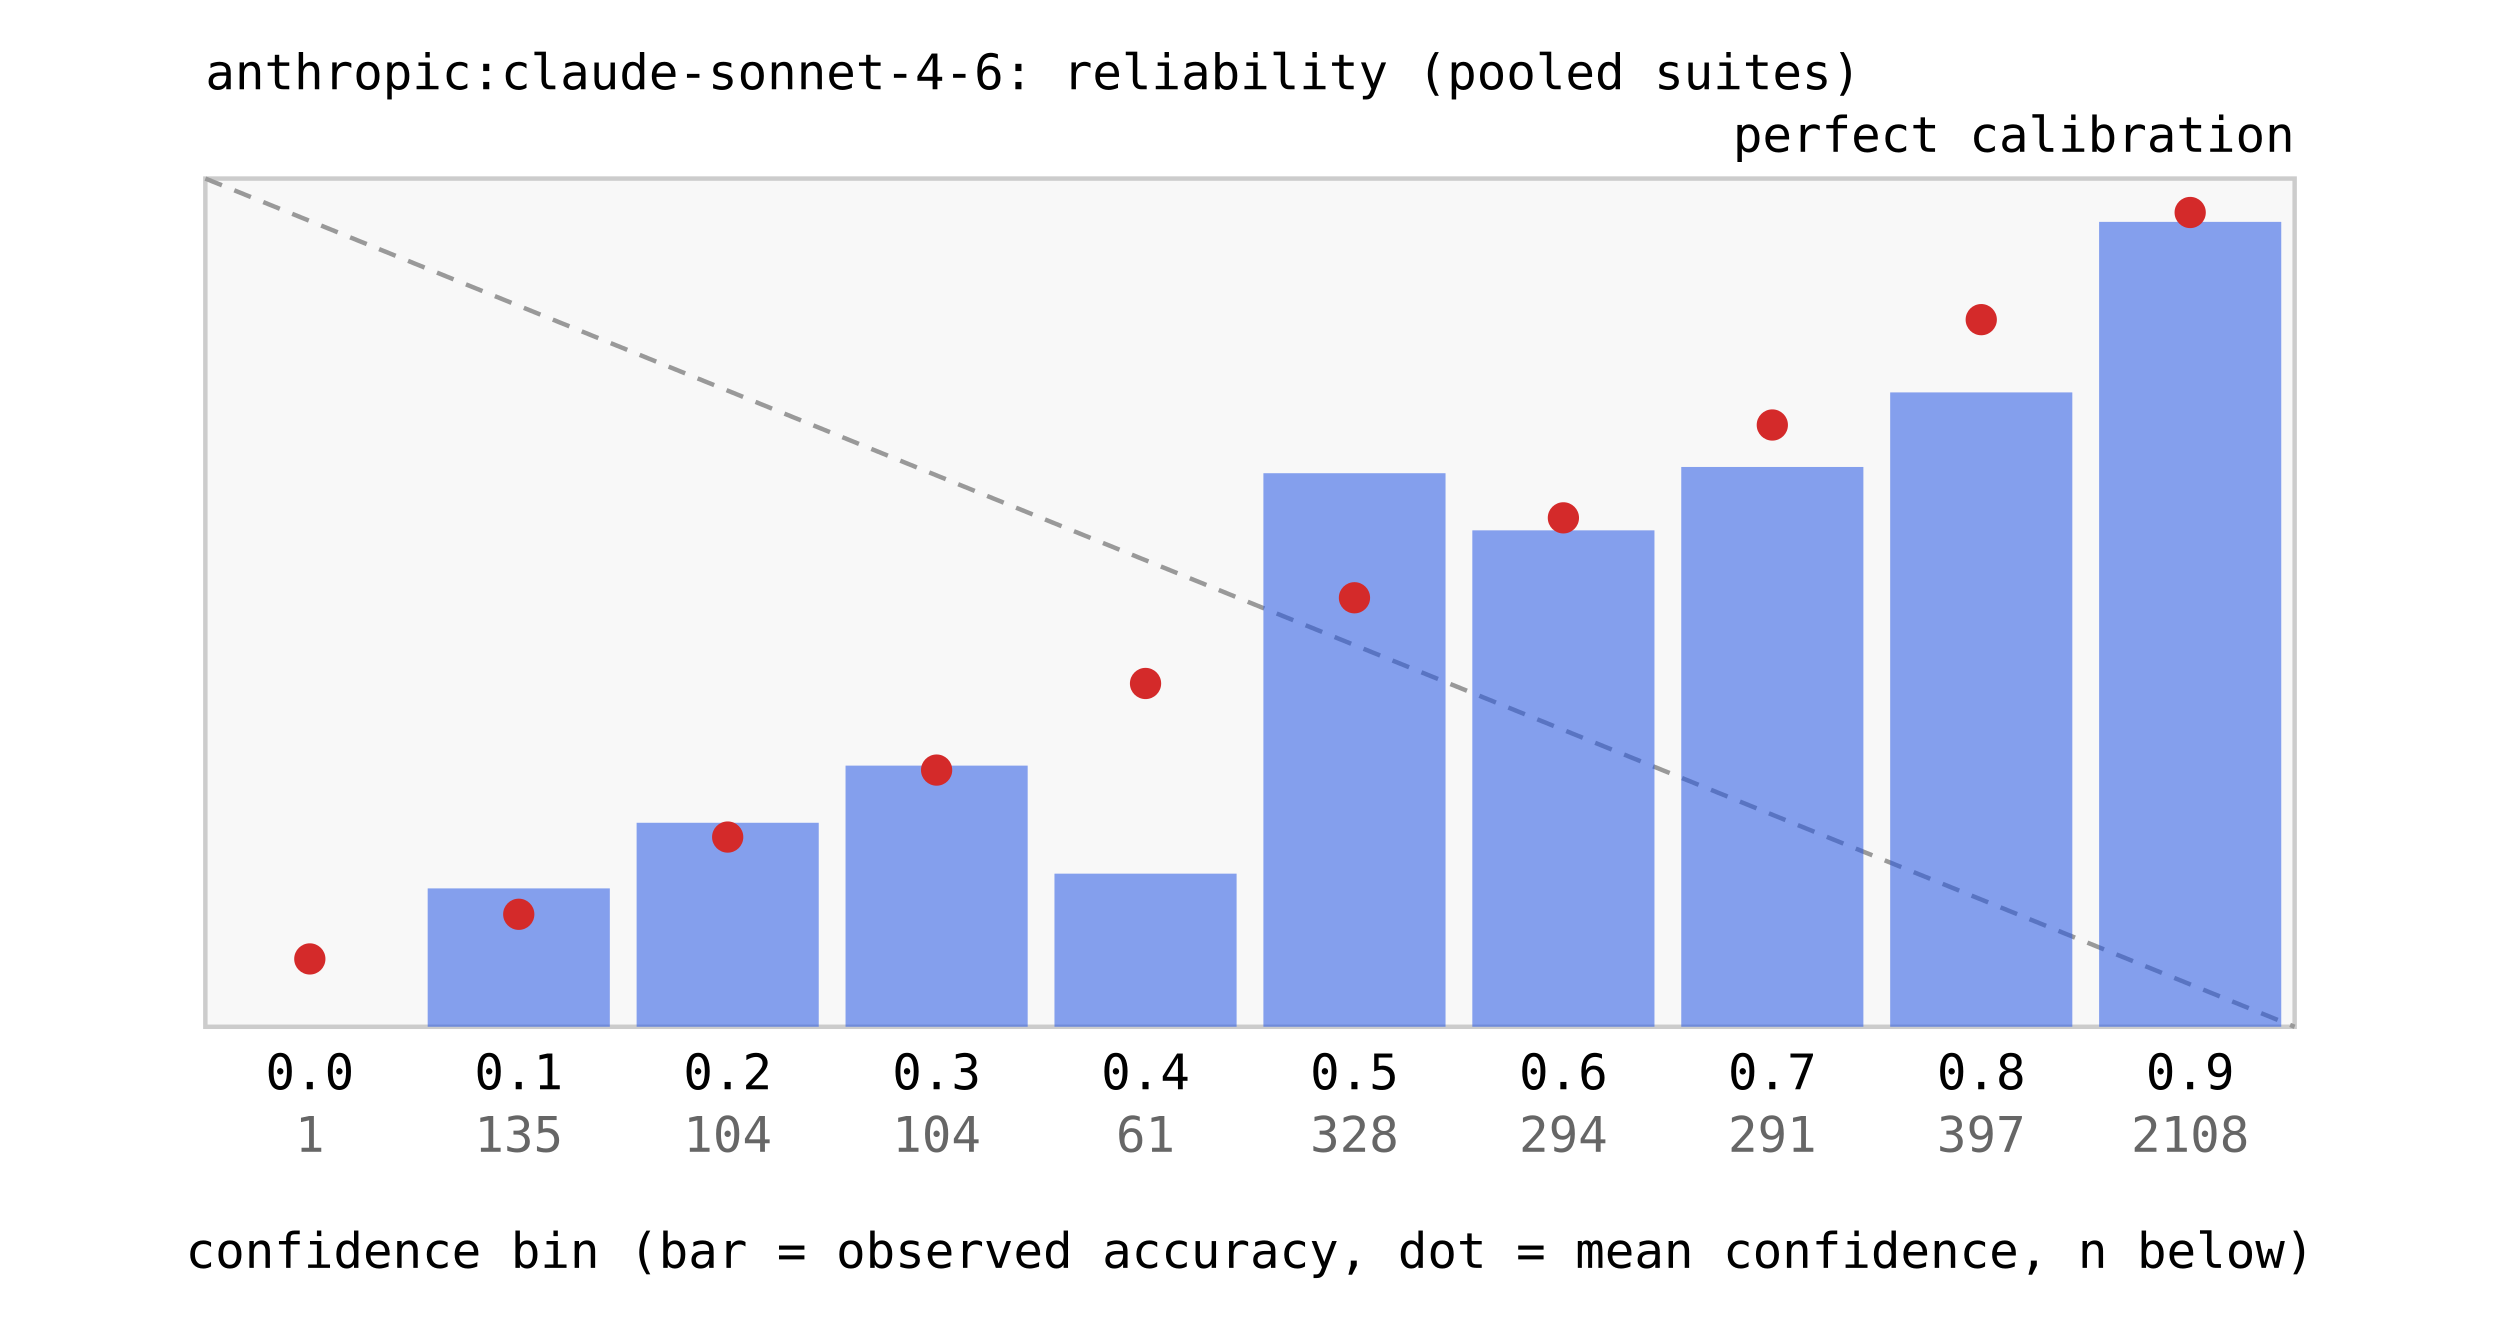
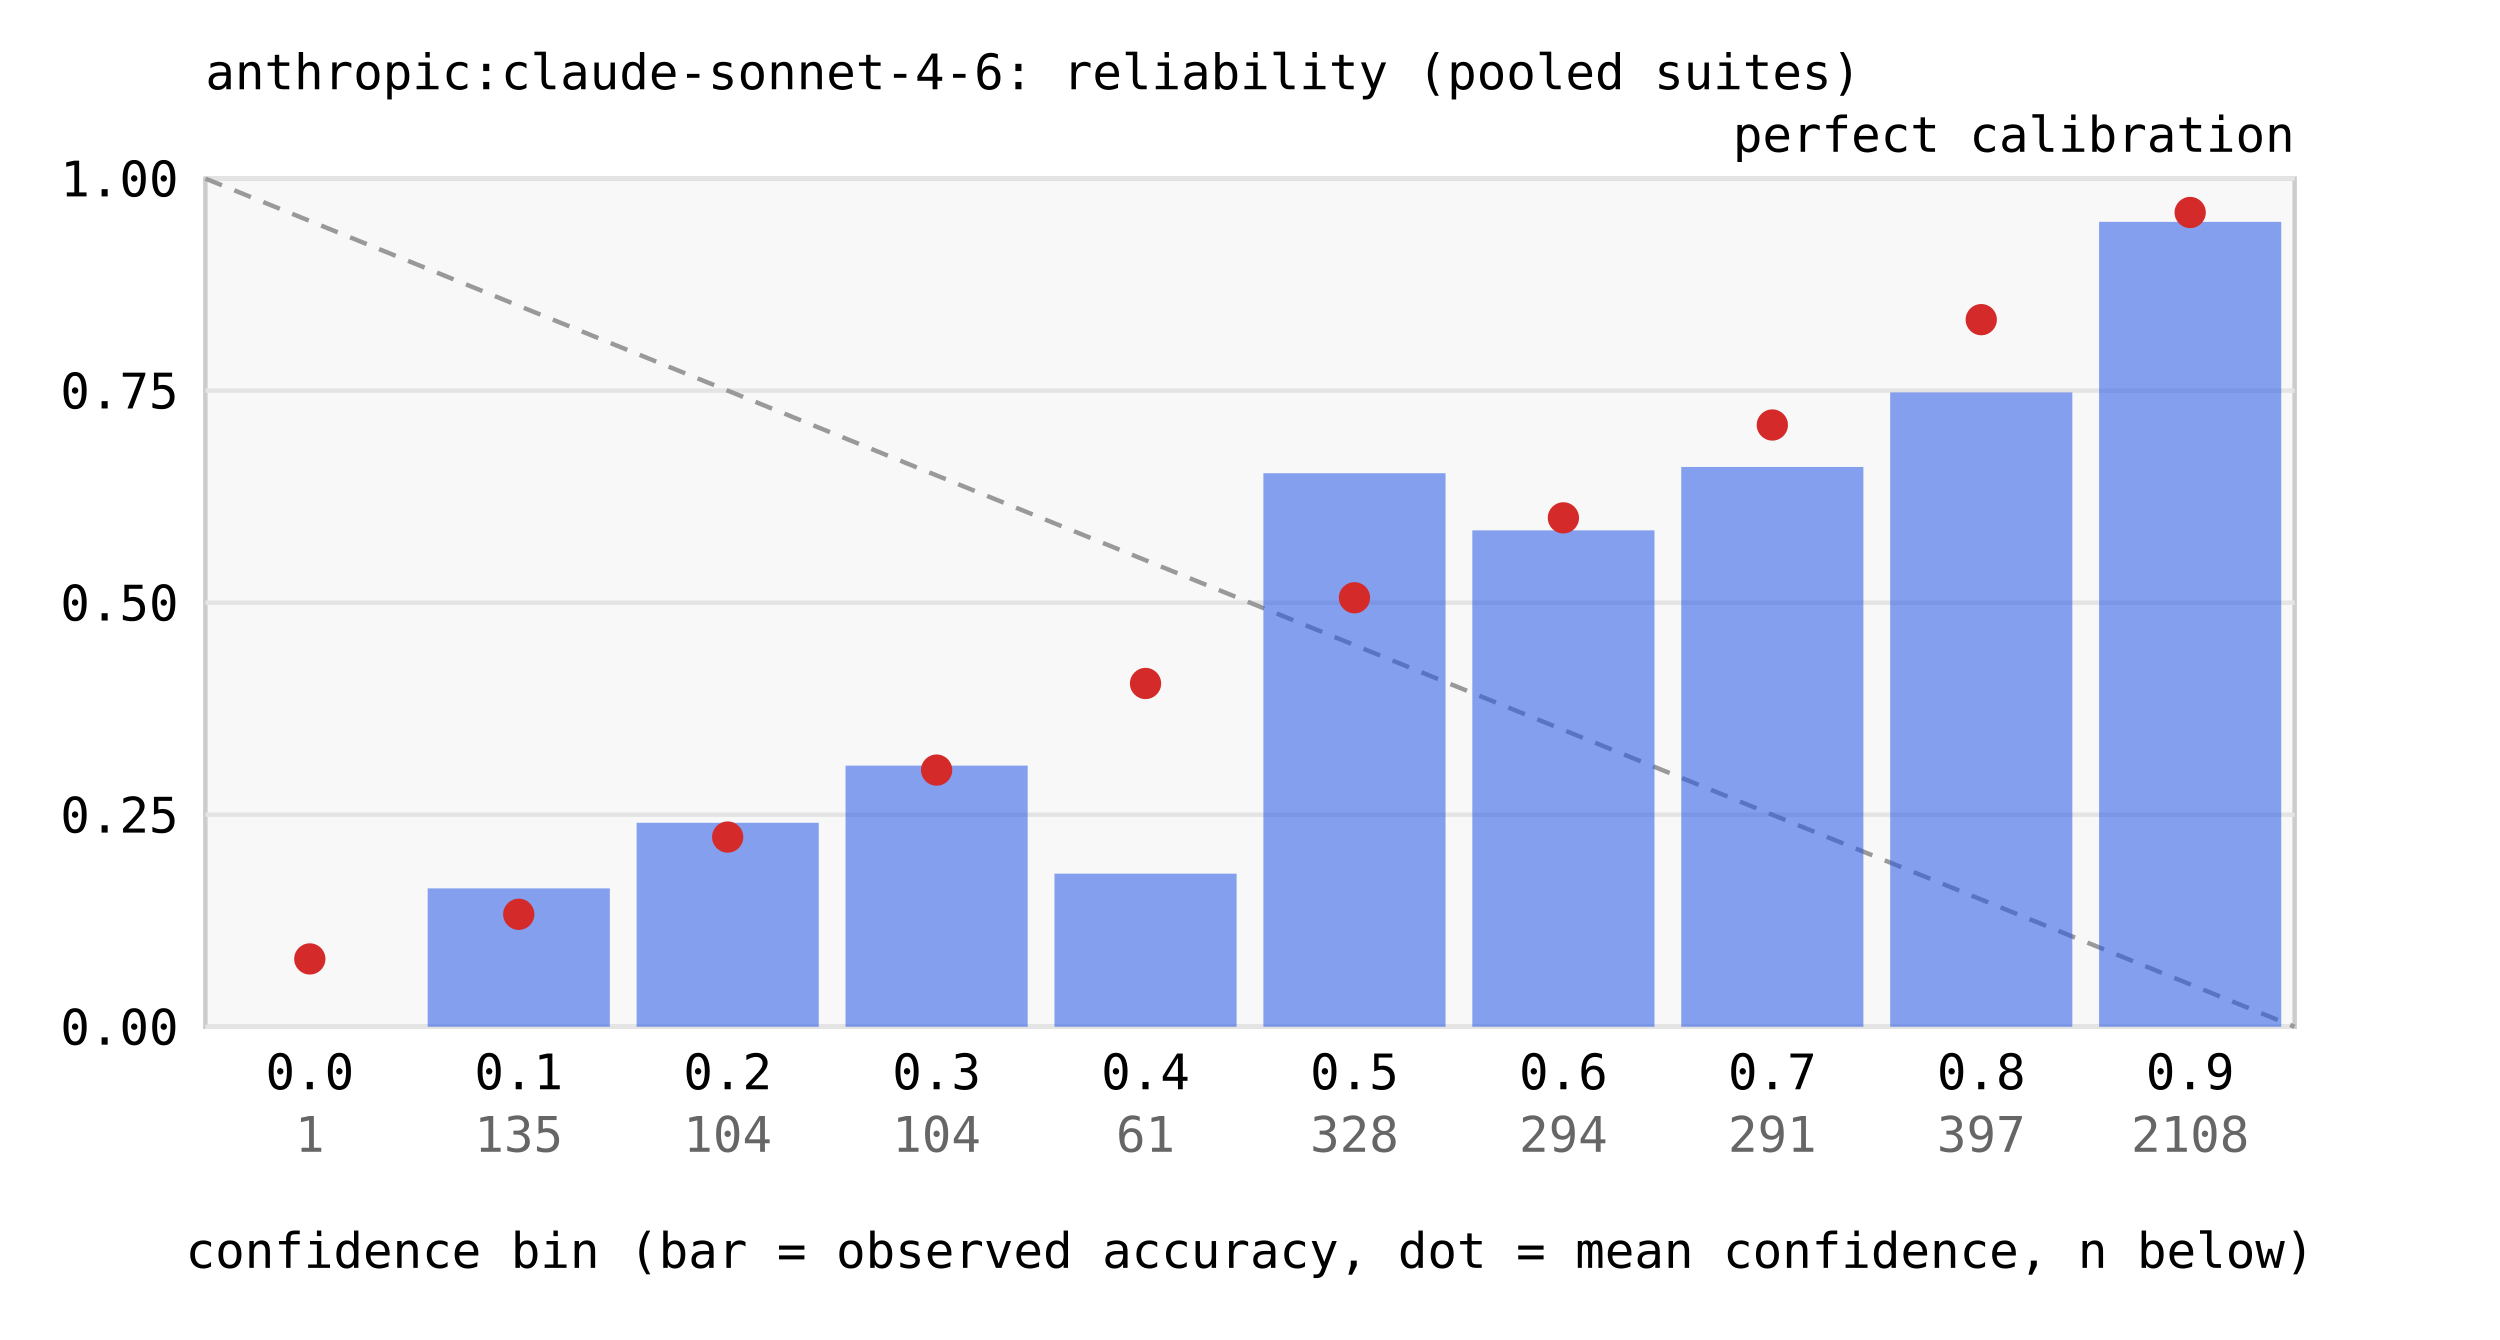
<svg xmlns="http://www.w3.org/2000/svg" width="560" height="300" viewBox="0 0 560 300" font-family="monospace" font-size="11">
  <text x="46.0" y="20">anthropic:claude-sonnet-4-6: reliability (pooled suites)</text>
  <rect x="46.0" y="40.0" width="468.0" height="190.0" fill="#f8f8f8" stroke="#ccc" />
+   <line x1="46.0" y1="230.0" x2="514.0" y2="230.0" stroke="#e4e4e4" />
+   <text x="40" y="234.0" text-anchor="end">0.00</text>
+   <line x1="46.0" y1="182.5" x2="514.0" y2="182.5" stroke="#e4e4e4" />
+   <text x="40" y="186.5" text-anchor="end">0.25</text>
+   <line x1="46.0" y1="135.0" x2="514.0" y2="135.0" stroke="#e4e4e4" />
+   <text x="40" y="139.0" text-anchor="end">0.50</text>
+   <line x1="46.0" y1="87.5" x2="514.0" y2="87.5" stroke="#e4e4e4" />
+   <text x="40" y="91.5" text-anchor="end">0.75</text>
+   <line x1="46.0" y1="40.0" x2="514.0" y2="40.0" stroke="#e4e4e4" />
+   <text x="40" y="44.0" text-anchor="end">1.00</text>
  <line x1="46.0" y1="40.0" x2="514.0" y2="230.0" stroke="#999" stroke-dasharray="4 3" />
  <text x="514.0" y="34.0" text-anchor="end">perfect calibration</text>
  <rect x="49.0" y="230.0" width="40.8" height="0.0" fill="#2455e4" opacity="0.55" />
  <circle cx="69.4" cy="214.8" r="3.5" fill="#d42a2a" />
  <text x="69.4" y="244.0" text-anchor="middle">0.0</text>
  <text x="69.4" y="258.0" text-anchor="middle" fill="#666">1</text>
  <rect x="95.8" y="199.0" width="40.8" height="31.0" fill="#2455e4" opacity="0.55" />
  <circle cx="116.2" cy="204.8" r="3.5" fill="#d42a2a" />
  <text x="116.2" y="244.0" text-anchor="middle">0.1</text>
  <text x="116.2" y="258.0" text-anchor="middle" fill="#666">135</text>
  <rect x="142.6" y="184.3" width="40.8" height="45.7" fill="#2455e4" opacity="0.55" />
  <circle cx="163.0" cy="187.5" r="3.5" fill="#d42a2a" />
  <text x="163.0" y="244.0" text-anchor="middle">0.2</text>
  <text x="163.0" y="258.0" text-anchor="middle" fill="#666">104</text>
  <rect x="189.4" y="171.5" width="40.8" height="58.5" fill="#2455e4" opacity="0.55" />
  <circle cx="209.8" cy="172.5" r="3.5" fill="#d42a2a" />
  <text x="209.8" y="244.0" text-anchor="middle">0.3</text>
  <text x="209.8" y="258.0" text-anchor="middle" fill="#666">104</text>
  <rect x="236.2" y="195.7" width="40.8" height="34.3" fill="#2455e4" opacity="0.55" />
  <circle cx="256.6" cy="153.1" r="3.5" fill="#d42a2a" />
  <text x="256.6" y="244.0" text-anchor="middle">0.4</text>
  <text x="256.6" y="258.0" text-anchor="middle" fill="#666">61</text>
  <rect x="283.0" y="106.0" width="40.8" height="124.0" fill="#2455e4" opacity="0.55" />
  <circle cx="303.4" cy="133.9" r="3.5" fill="#d42a2a" />
  <text x="303.4" y="244.0" text-anchor="middle">0.5</text>
  <text x="303.4" y="258.0" text-anchor="middle" fill="#666">328</text>
  <rect x="329.8" y="118.8" width="40.8" height="111.2" fill="#2455e4" opacity="0.55" />
  <circle cx="350.2" cy="116.0" r="3.5" fill="#d42a2a" />
  <text x="350.2" y="244.0" text-anchor="middle">0.6</text>
  <text x="350.2" y="258.0" text-anchor="middle" fill="#666">294</text>
  <rect x="376.6" y="104.6" width="40.8" height="125.4" fill="#2455e4" opacity="0.55" />
  <circle cx="397.0" cy="95.2" r="3.5" fill="#d42a2a" />
  <text x="397.0" y="244.0" text-anchor="middle">0.7</text>
  <text x="397.0" y="258.0" text-anchor="middle" fill="#666">291</text>
  <rect x="423.4" y="87.9" width="40.8" height="142.1" fill="#2455e4" opacity="0.55" />
  <circle cx="443.8" cy="71.6" r="3.5" fill="#d42a2a" />
  <text x="443.8" y="244.0" text-anchor="middle">0.8</text>
  <text x="443.8" y="258.0" text-anchor="middle" fill="#666">397</text>
  <rect x="470.2" y="49.7" width="40.8" height="180.3" fill="#2455e4" opacity="0.55" />
  <circle cx="490.6" cy="47.6" r="3.5" fill="#d42a2a" />
  <text x="490.6" y="244.0" text-anchor="middle">0.9</text>
  <text x="490.6" y="258.0" text-anchor="middle" fill="#666">2108</text>
  <text x="280" y="284.0" text-anchor="middle">confidence bin (bar = observed accuracy, dot = mean confidence, n below)</text>
</svg>
